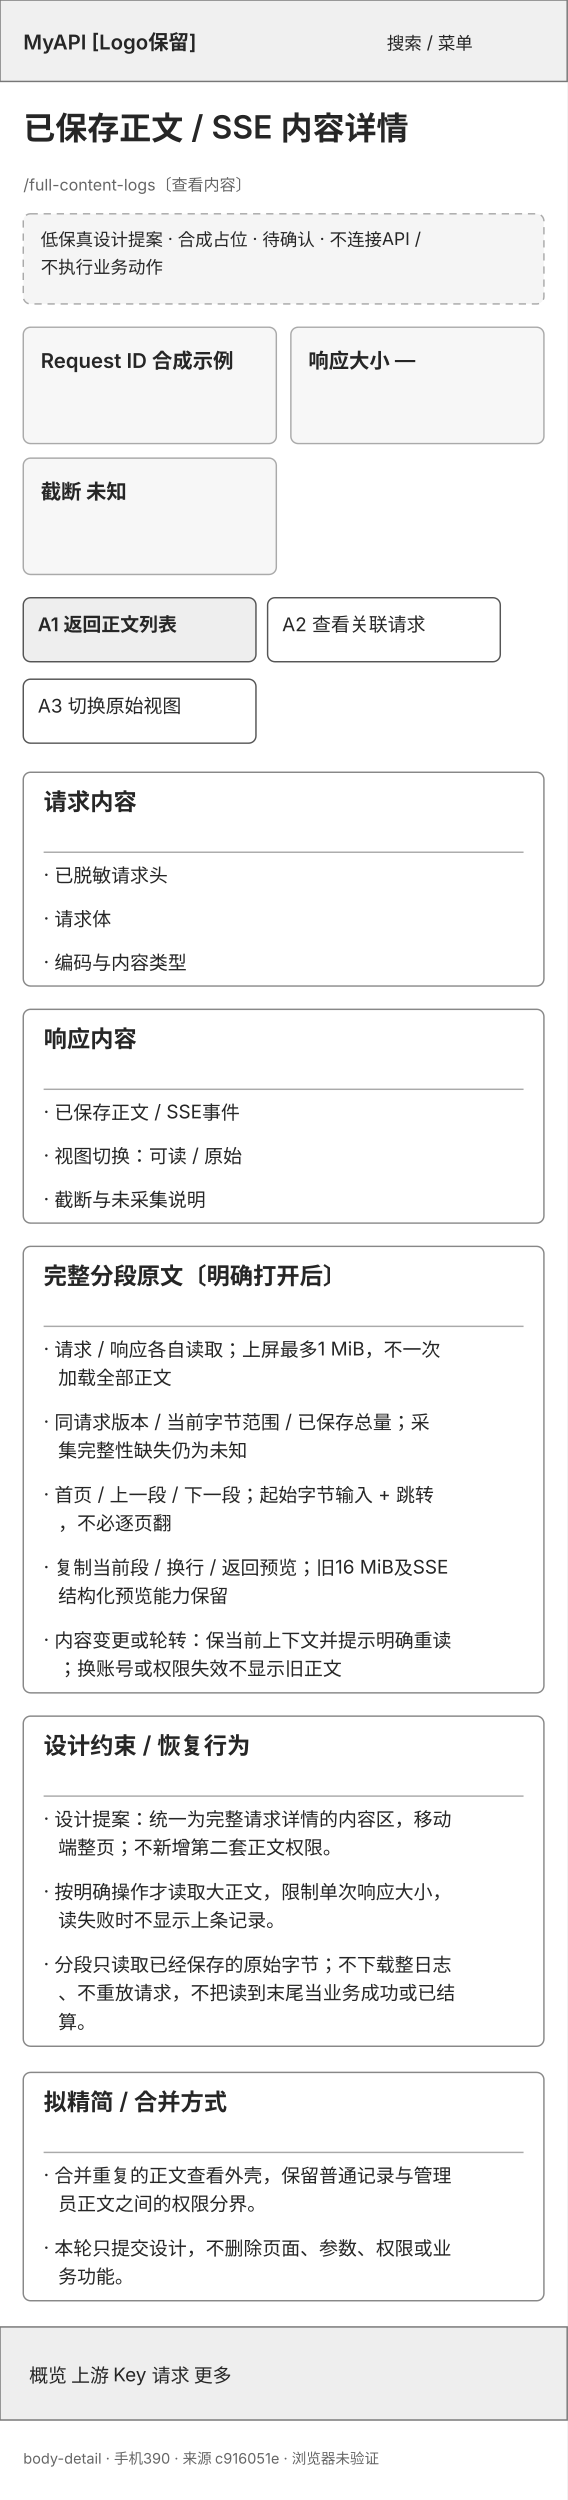
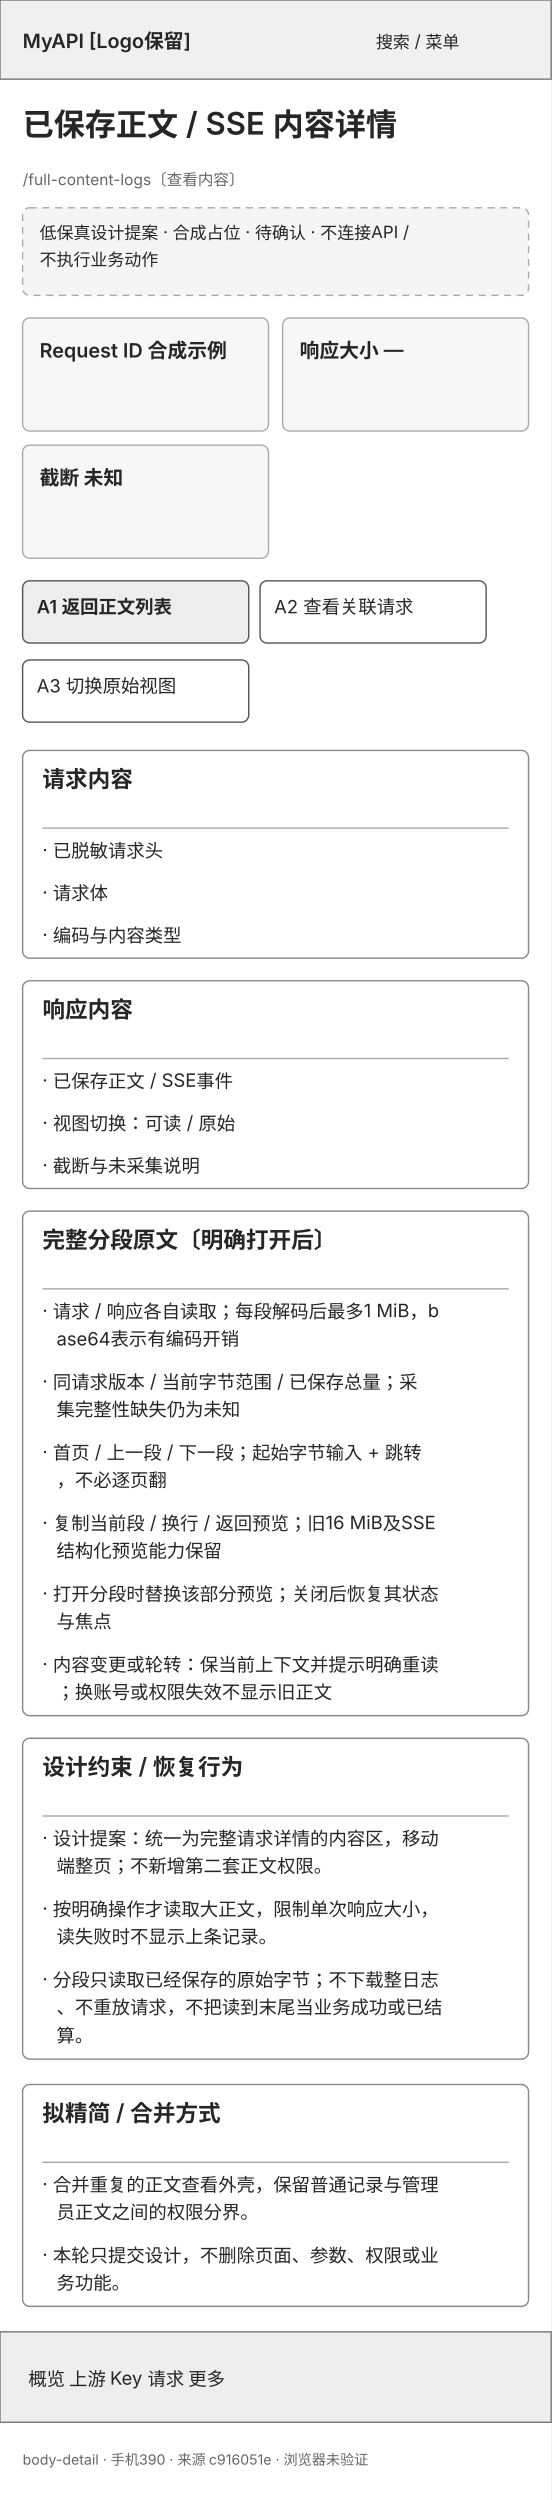
- <svg xmlns="http://www.w3.org/2000/svg" width="390" height="1719" viewBox="0 0 390 1719" role="img" aria-labelledby="title desc">
+ <svg xmlns="http://www.w3.org/2000/svg" width="390" height="1769" viewBox="0 0 390 1769" role="img" aria-labelledby="title desc">
  <rect width="100%" height="100%" fill="#ffffff" />
  <g font-family="system-ui, -apple-system, BlinkMacSystemFont, sans-serif">
    <rect x="0" y="0" width="390" height="56" rx="0" fill="#f0f0f0" stroke="#777777" />
    <text x="16" y="34" font-size="14" font-weight="600" fill="#262626">MyAPI  [Logo保留]</text>
    <text x="266" y="34" font-size="12" font-weight="normal" fill="#262626">搜索  /  菜单</text>
    <text x="16" y="96" font-size="22" font-weight="600" fill="#262626">已保存正文 / SSE 内容详情</text>
    <text x="16" y="131" font-size="11" font-weight="normal" fill="#666666">/full-content-logs〔查看内容〕</text>
    <rect x="16" y="147" width="358" height="62" rx="5" fill="#f5f5f5" stroke="#aaaaaa" stroke-dasharray="5 4" />
    <text x="28" y="169" font-size="12" font-weight="normal" fill="#262626">低保真设计提案 · 合成占位 · 待确认 · 不连接API / </text>
    <text x="28" y="188" font-size="12" font-weight="normal" fill="#262626">不执行业务动作</text>
    <rect x="16.0" y="225" width="174.0" height="80" rx="5" fill="#f7f7f7" stroke="#aaaaaa" />
    <text x="28.0" y="253" font-size="14" font-weight="600" fill="#262626">Request ID 合成示例</text>
    <rect x="200.0" y="225" width="174.0" height="80" rx="5" fill="#f7f7f7" stroke="#aaaaaa" />
    <text x="212.0" y="253" font-size="14" font-weight="600" fill="#262626">响应大小 —</text>
    <rect x="16.0" y="315" width="174.0" height="80" rx="5" fill="#f7f7f7" stroke="#aaaaaa" />
    <text x="28.0" y="343" font-size="14" font-weight="600" fill="#262626">截断 未知</text>
    <rect x="16" y="411" width="160" height="44" rx="5" fill="#eeeeee" stroke="#555555" />
    <text x="26" y="434" font-size="13" font-weight="600" fill="#262626">A1 返回正文列表</text>
    <rect x="184" y="411" width="160" height="44" rx="5" fill="#ffffff" stroke="#555555" />
    <text x="194" y="434" font-size="13" font-weight="normal" fill="#262626">A2 查看关联请求</text>
    <rect x="16" y="467" width="160" height="44" rx="5" fill="#ffffff" stroke="#555555" />
    <text x="26" y="490" font-size="13" font-weight="normal" fill="#262626">A3 切换原始视图</text>
    <rect x="16.0" y="531" width="358.0" height="147" rx="5" fill="#ffffff" stroke="#888888" />
    <text x="30.0" y="557" font-size="16" font-weight="600" fill="#262626">请求内容</text>
    <line x1="30.0" y1="586" x2="360.0" y2="586" stroke="#aaaaaa" />
    <text x="30.0" y="606" font-size="13" font-weight="normal" fill="#262626">· 已脱敏请求头</text>
    <text x="30.0" y="636" font-size="13" font-weight="normal" fill="#262626">· 请求体</text>
    <text x="30.0" y="666" font-size="13" font-weight="normal" fill="#262626">· 编码与内容类型</text>
    <rect x="16.0" y="694" width="358.0" height="147" rx="5" fill="#ffffff" stroke="#888888" />
    <text x="30.0" y="720" font-size="16" font-weight="600" fill="#262626">响应内容</text>
    <line x1="30.0" y1="749" x2="360.0" y2="749" stroke="#aaaaaa" />
    <text x="30.0" y="769" font-size="13" font-weight="normal" fill="#262626">· 已保存正文 / SSE事件</text>
    <text x="30.0" y="799" font-size="13" font-weight="normal" fill="#262626">· 视图切换：可读 / 原始</text>
    <text x="30.0" y="829" font-size="13" font-weight="normal" fill="#262626">· 截断与未采集说明</text>
-     <rect x="16.0" y="857" width="358.0" height="307" rx="5" fill="#ffffff" stroke="#888888" />
+     <rect x="16.0" y="857" width="358.0" height="357" rx="5" fill="#ffffff" stroke="#888888" />
    <text x="30.0" y="883" font-size="16" font-weight="600" fill="#262626">完整分段原文〔明确打开后〕</text>
    <line x1="30.0" y1="912" x2="360.0" y2="912" stroke="#aaaaaa" />
-     <text x="30.0" y="932" font-size="13" font-weight="normal" fill="#262626">· 请求 / 响应各自读取；上屏最多1 MiB，不一次</text>
-     <text x="40.0" y="952" font-size="13" font-weight="normal" fill="#262626">加载全部正文</text>
+     <text x="30.0" y="932" font-size="13" font-weight="normal" fill="#262626">· 请求 / 响应各自读取；每段解码后最多1 MiB，b</text>
+     <text x="40.0" y="952" font-size="13" font-weight="normal" fill="#262626">ase64表示有编码开销</text>
    <text x="30.0" y="982" font-size="13" font-weight="normal" fill="#262626">· 同请求版本 / 当前字节范围 / 已保存总量；采</text>
    <text x="40.0" y="1002" font-size="13" font-weight="normal" fill="#262626">集完整性缺失仍为未知</text>
    <text x="30.0" y="1032" font-size="13" font-weight="normal" fill="#262626">· 首页 / 上一段 / 下一段；起始字节输入 + 跳转</text>
    <text x="40.0" y="1052" font-size="13" font-weight="normal" fill="#262626">，不必逐页翻</text>
    <text x="30.0" y="1082" font-size="13" font-weight="normal" fill="#262626">· 复制当前段 / 换行 / 返回预览；旧16 MiB及SSE</text>
    <text x="40.0" y="1102" font-size="13" font-weight="normal" fill="#262626">结构化预览能力保留</text>
-     <text x="30.0" y="1132" font-size="13" font-weight="normal" fill="#262626">· 内容变更或轮转：保当前上下文并提示明确重读</text>
-     <text x="40.0" y="1152" font-size="13" font-weight="normal" fill="#262626">；换账号或权限失效不显示旧正文</text>
-     <rect x="16" y="1180" width="358" height="227" rx="5" fill="#ffffff" stroke="#888888" />
-     <text x="30" y="1206" font-size="16" font-weight="600" fill="#262626">设计约束 / 恢复行为</text>
-     <line x1="30" y1="1235" x2="360" y2="1235" stroke="#aaaaaa" />
-     <text x="30" y="1255" font-size="13" font-weight="normal" fill="#262626">· 设计提案：统一为完整请求详情的内容区，移动</text>
-     <text x="40" y="1275" font-size="13" font-weight="normal" fill="#262626">端整页；不新增第二套正文权限。</text>
-     <text x="30" y="1305" font-size="13" font-weight="normal" fill="#262626">· 按明确操作才读取大正文，限制单次响应大小，</text>
-     <text x="40" y="1325" font-size="13" font-weight="normal" fill="#262626">读失败时不显示上条记录。</text>
-     <text x="30" y="1355" font-size="13" font-weight="normal" fill="#262626">· 分段只读取已经保存的原始字节；不下载整日志</text>
-     <text x="40" y="1375" font-size="13" font-weight="normal" fill="#262626">、不重放请求，不把读到末尾当业务成功或已结</text>
-     <text x="40" y="1395" font-size="13" font-weight="normal" fill="#262626">算。</text>
-     <rect x="16" y="1425" width="358" height="157" rx="5" fill="#ffffff" stroke="#888888" />
-     <text x="30" y="1451" font-size="16" font-weight="600" fill="#262626">拟精简 / 合并方式</text>
-     <line x1="30" y1="1480" x2="360" y2="1480" stroke="#aaaaaa" />
-     <text x="30" y="1500" font-size="13" font-weight="normal" fill="#262626">· 合并重复的正文查看外壳，保留普通记录与管理</text>
-     <text x="40" y="1520" font-size="13" font-weight="normal" fill="#262626">员正文之间的权限分界。</text>
-     <text x="30" y="1550" font-size="13" font-weight="normal" fill="#262626">· 本轮只提交设计，不删除页面、参数、权限或业</text>
-     <text x="40" y="1570" font-size="13" font-weight="normal" fill="#262626">务功能。</text>
-     <rect x="0" y="1600" width="390" height="64" rx="0" fill="#eeeeee" stroke="#777777" />
-     <text x="20" y="1638" font-size="13" font-weight="normal" fill="#262626">概览      上游      Key      请求      更多</text>
-     <text x="16" y="1694" font-size="10" font-weight="normal" fill="#666666">body-detail · 手机390 · 来源 c916051e · 浏览器未验证</text>
+     <text x="30.0" y="1132" font-size="13" font-weight="normal" fill="#262626">· 打开分段时替换该部分预览；关闭后恢复其状态</text>
+     <text x="40.0" y="1152" font-size="13" font-weight="normal" fill="#262626">与焦点</text>
+     <text x="30.0" y="1182" font-size="13" font-weight="normal" fill="#262626">· 内容变更或轮转：保当前上下文并提示明确重读</text>
+     <text x="40.0" y="1202" font-size="13" font-weight="normal" fill="#262626">；换账号或权限失效不显示旧正文</text>
+     <rect x="16" y="1230" width="358" height="227" rx="5" fill="#ffffff" stroke="#888888" />
+     <text x="30" y="1256" font-size="16" font-weight="600" fill="#262626">设计约束 / 恢复行为</text>
+     <line x1="30" y1="1285" x2="360" y2="1285" stroke="#aaaaaa" />
+     <text x="30" y="1305" font-size="13" font-weight="normal" fill="#262626">· 设计提案：统一为完整请求详情的内容区，移动</text>
+     <text x="40" y="1325" font-size="13" font-weight="normal" fill="#262626">端整页；不新增第二套正文权限。</text>
+     <text x="30" y="1355" font-size="13" font-weight="normal" fill="#262626">· 按明确操作才读取大正文，限制单次响应大小，</text>
+     <text x="40" y="1375" font-size="13" font-weight="normal" fill="#262626">读失败时不显示上条记录。</text>
+     <text x="30" y="1405" font-size="13" font-weight="normal" fill="#262626">· 分段只读取已经保存的原始字节；不下载整日志</text>
+     <text x="40" y="1425" font-size="13" font-weight="normal" fill="#262626">、不重放请求，不把读到末尾当业务成功或已结</text>
+     <text x="40" y="1445" font-size="13" font-weight="normal" fill="#262626">算。</text>
+     <rect x="16" y="1475" width="358" height="157" rx="5" fill="#ffffff" stroke="#888888" />
+     <text x="30" y="1501" font-size="16" font-weight="600" fill="#262626">拟精简 / 合并方式</text>
+     <line x1="30" y1="1530" x2="360" y2="1530" stroke="#aaaaaa" />
+     <text x="30" y="1550" font-size="13" font-weight="normal" fill="#262626">· 合并重复的正文查看外壳，保留普通记录与管理</text>
+     <text x="40" y="1570" font-size="13" font-weight="normal" fill="#262626">员正文之间的权限分界。</text>
+     <text x="30" y="1600" font-size="13" font-weight="normal" fill="#262626">· 本轮只提交设计，不删除页面、参数、权限或业</text>
+     <text x="40" y="1620" font-size="13" font-weight="normal" fill="#262626">务功能。</text>
+     <rect x="0" y="1650" width="390" height="64" rx="0" fill="#eeeeee" stroke="#777777" />
+     <text x="20" y="1688" font-size="13" font-weight="normal" fill="#262626">概览      上游      Key      请求      更多</text>
+     <text x="16" y="1744" font-size="10" font-weight="normal" fill="#666666">body-detail · 手机390 · 来源 c916051e · 浏览器未验证</text>
  </g>
</svg>
